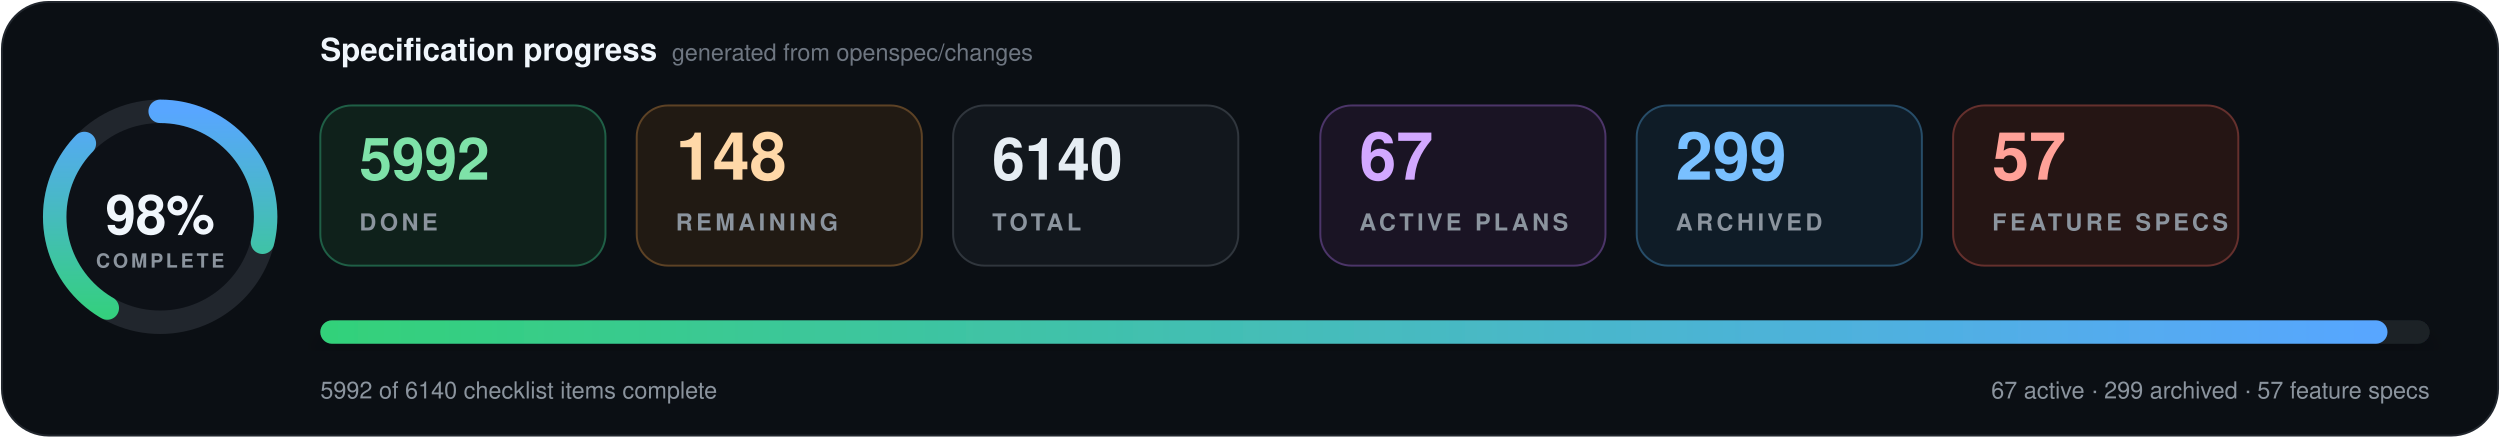
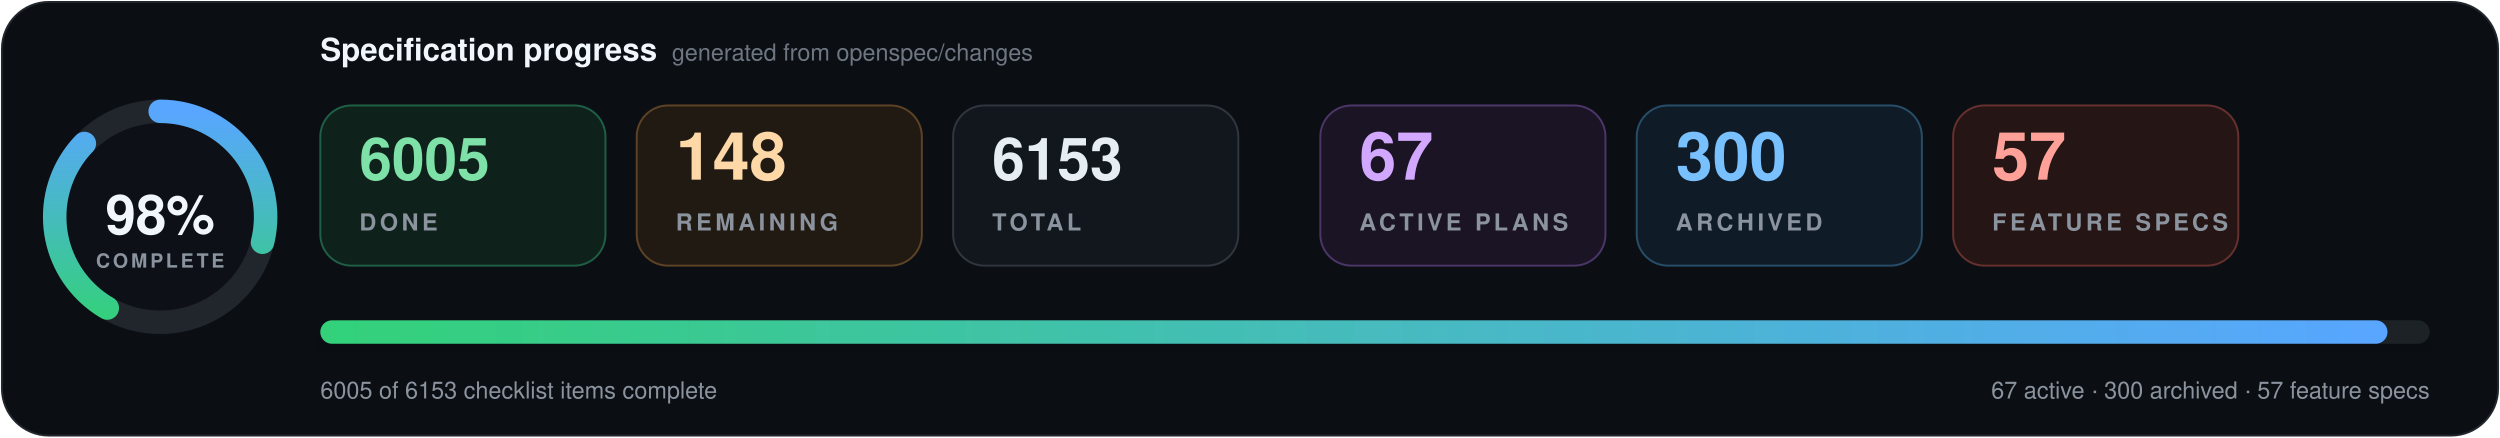
- <svg xmlns="http://www.w3.org/2000/svg" data-cache-version="1794840654" width="1280" height="224" viewBox="0 0 1280 224" role="img" aria-labelledby="title description" font-family="system-ui, -apple-system, BlinkMacSystemFont, 'Segoe UI', Helvetica, Arial, sans-serif" font-variant-numeric="tabular-nums">
+ <svg xmlns="http://www.w3.org/2000/svg" data-cache-version="1794842926" width="1280" height="224" viewBox="0 0 1280 224" role="img" aria-labelledby="title description" font-family="system-ui, -apple-system, BlinkMacSystemFont, 'Segoe UI', Helvetica, Arial, sans-serif" font-variant-numeric="tabular-nums">
  <defs>
    <linearGradient id="progress" x1="0" x2="1">
      <stop offset="0" stop-color="#33d17a" />
      <stop offset="1" stop-color="#58a6ff" />
    </linearGradient>
    <filter id="shadow" x="-10%" y="-20%" width="120%" height="150%">
      <feDropShadow dx="0" dy="7" stdDeviation="9" flood-color="#000" flood-opacity=".28" />
    </filter>
  </defs>
  <rect x="1" y="1" width="1278" height="222" rx="24" fill="#0b0f14" stroke="#21262d" />
  <g transform="translate(82 111)">
    <circle r="54" fill="#0d1117" stroke="#21262d" stroke-width="12" />
    <circle r="54" fill="none" stroke="url(#progress)" stroke-width="12" stroke-linecap="round" pathLength="100" stroke-dasharray="98 100" transform="rotate(-90)" />
    <text y="-1" text-anchor="middle" dominant-baseline="middle" fill="#f0f6fc" font-size="28" font-weight="800">98%</text>
    <text y="26" text-anchor="middle" fill="#8b949e" font-size="10" font-weight="700" letter-spacing="1.5">COMPLETE</text>
  </g>
  <text x="164" y="31" fill="#f0f6fc" font-size="16" font-weight="750">Specification progress</text>
  <text x="344" y="31" fill="#6e7681" font-size="12">generated from openspec/changes</text>
  <g transform="translate(164 54)">
    <rect width="146" height="82" rx="16" fill="#0f211b" stroke="#1f5f46" />
-     <text x="20" y="38" fill="#7ee2a8" font-size="30" font-weight="750">5992</text>
+     <text x="20" y="38" fill="#7ee2a8" font-size="30" font-weight="750">6005</text>
    <text x="20" y="64" fill="#8b949e" font-size="12" font-weight="700" letter-spacing="1.8">DONE</text>
  </g>
  <g transform="translate(326 54)">
    <rect width="146" height="82" rx="16" fill="#211a13" stroke="#5d4225" />
    <text x="20" y="38" fill="#ffd8a8" font-size="34" font-weight="750">148</text>
    <text x="20" y="64" fill="#8b949e" font-size="12" font-weight="700" letter-spacing="1.8">REMAINING</text>
  </g>
  <g transform="translate(488 54)">
    <rect width="146" height="82" rx="16" fill="#12171d" stroke="#30363d" />
-     <text x="20" y="38" fill="#e6edf3" font-size="30" font-weight="750">6140</text>
+     <text x="20" y="38" fill="#e6edf3" font-size="30" font-weight="750">6153</text>
    <text x="20" y="64" fill="#8b949e" font-size="12" font-weight="700" letter-spacing="1.8">TOTAL</text>
  </g>
  <g transform="translate(676 54)">
    <rect width="146" height="82" rx="16" fill="#1a1424" stroke="#4c3569" />
    <text x="20" y="38" fill="#d2a8ff" font-size="34" font-weight="750">67</text>
    <text x="20" y="64" fill="#8b949e" font-size="12" font-weight="700" letter-spacing="1.8">ACTIVE PLANS</text>
  </g>
  <g transform="translate(838 54)">
    <rect width="146" height="82" rx="16" fill="#0f1c27" stroke="#274d69" />
-     <text x="20" y="38" fill="#79c0ff" font-size="34" font-weight="750">299</text>
+     <text x="20" y="38" fill="#79c0ff" font-size="34" font-weight="750">300</text>
    <text x="20" y="64" fill="#8b949e" font-size="12" font-weight="700" letter-spacing="1.8">ARCHIVED</text>
  </g>
  <g transform="translate(1000 54)">
    <rect width="146" height="82" rx="16" fill="#251514" stroke="#65302d" />
    <text x="20" y="38" fill="#ffa198" font-size="34" font-weight="750">57</text>
    <text x="20" y="64" fill="#8b949e" font-size="12" font-weight="700" letter-spacing="1.8">FEATURE SPECS</text>
  </g>
  <g filter="url(#shadow)">
    <rect x="164" y="164" width="1080" height="12" rx="6" fill="#1b2128" />
    <rect x="164" y="164" width="1058.4" height="12" rx="6" fill="url(#progress)" />
  </g>
-   <text x="164" y="204" fill="#8b949e" font-size="12">5992 of 6140 checklist items complete</text>
-   <text x="1244" y="204" text-anchor="end" fill="#8b949e" font-size="12">67 active · 299 archived · 57 feature specs</text>
+   <text x="164" y="204" fill="#8b949e" font-size="12">6005 of 6153 checklist items complete</text>
+   <text x="1244" y="204" text-anchor="end" fill="#8b949e" font-size="12">67 active · 300 archived · 57 feature specs</text>
</svg>
